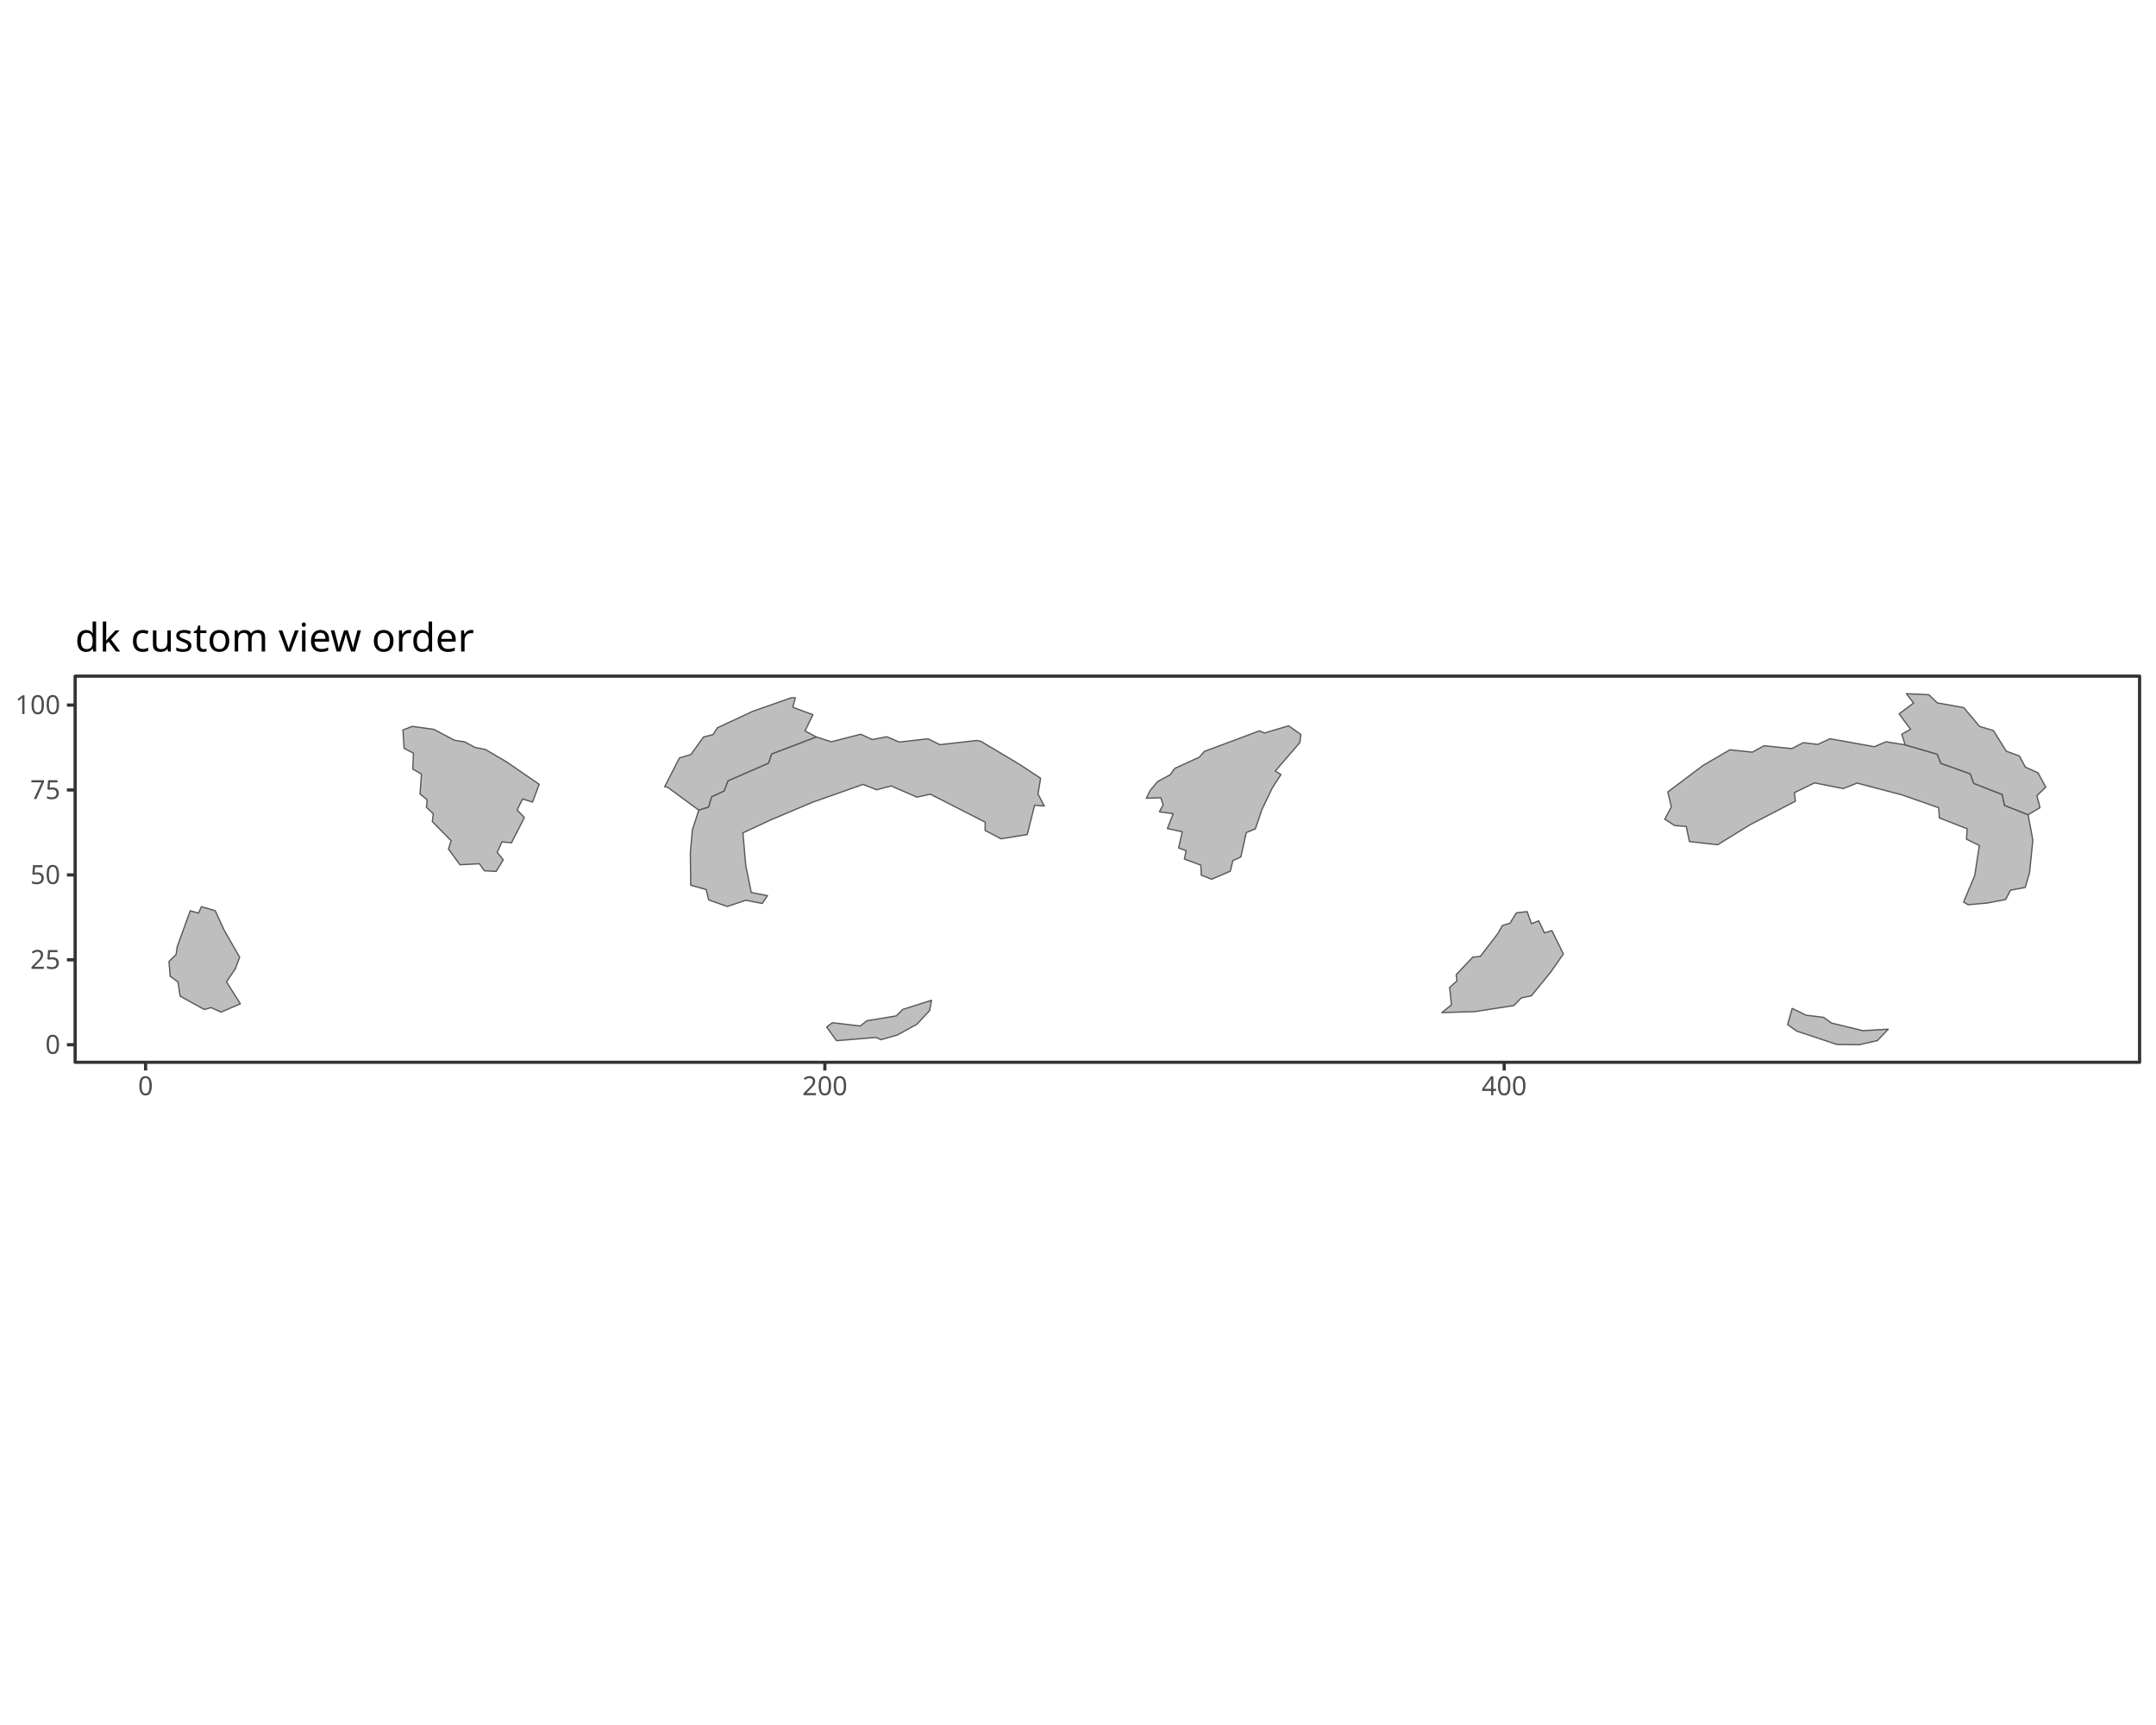
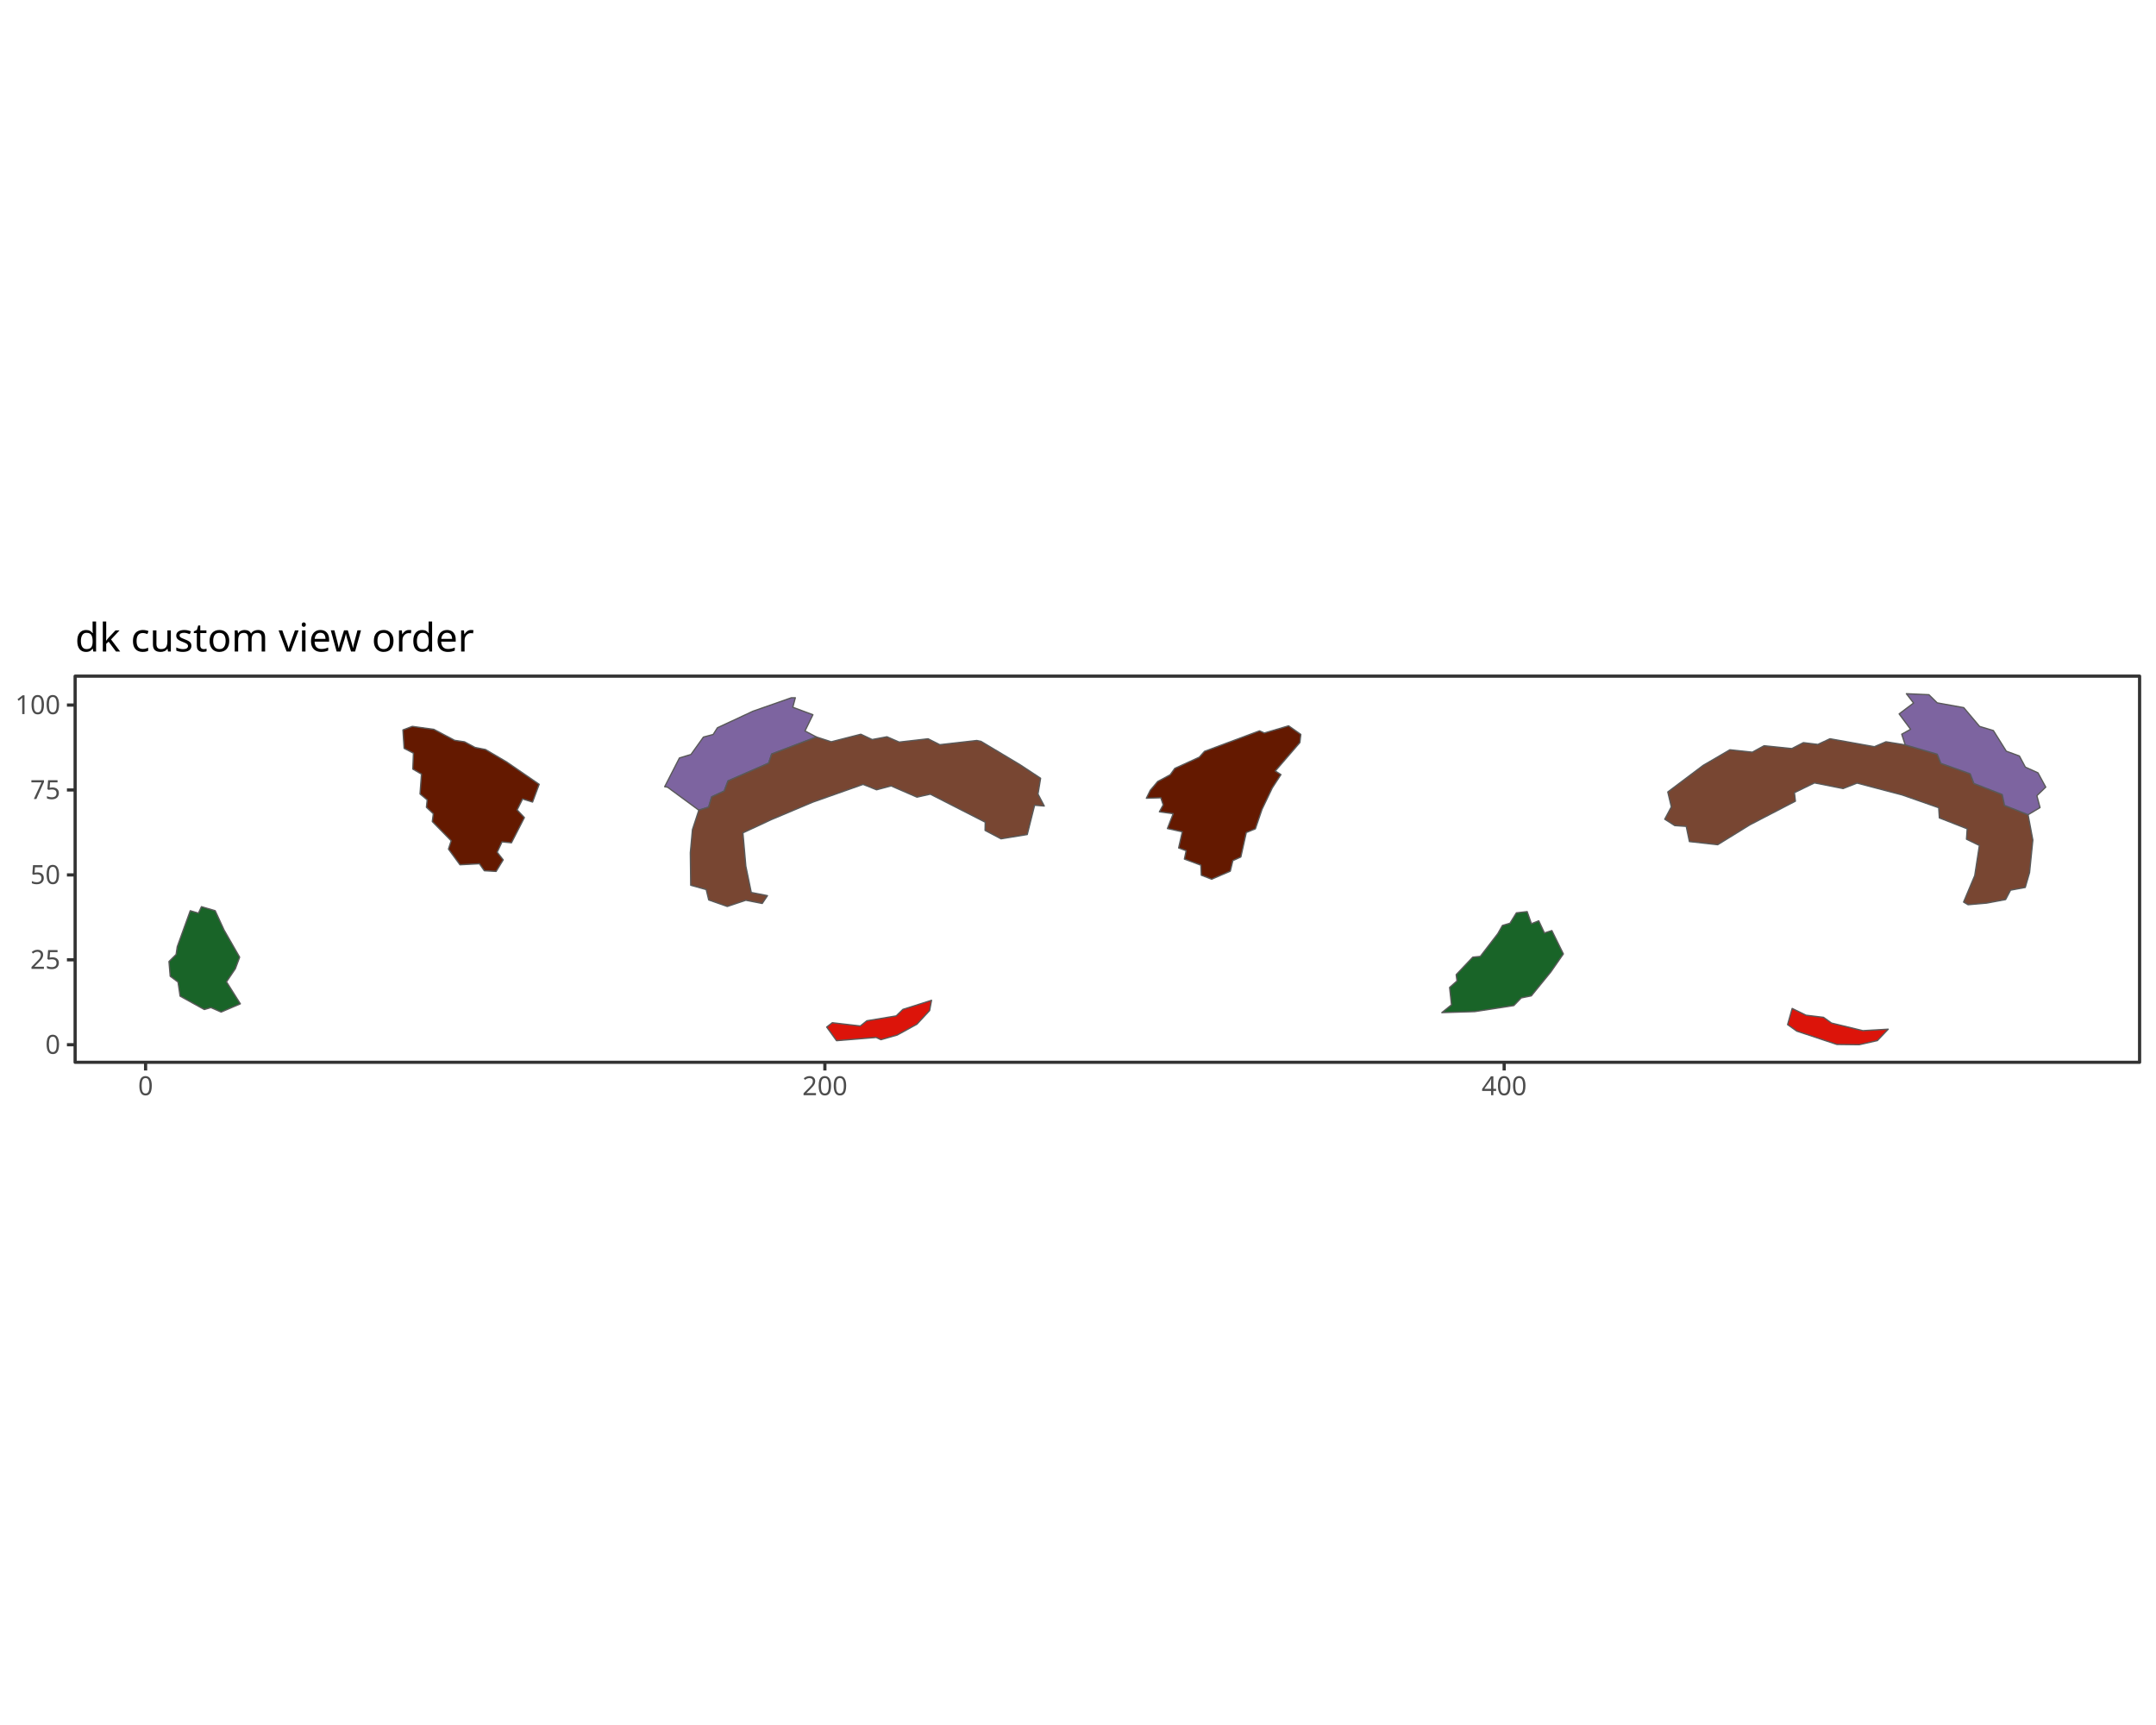
<svg xmlns="http://www.w3.org/2000/svg" class="svglite" data-engine-version="2.0" width="720.00pt" height="576.00pt" viewBox="0 0 720.00 576.00">
  <defs>
    <style type="text/css">
    .svglite line, .svglite polyline, .svglite polygon, .svglite path, .svglite rect, .svglite circle {
      fill: none;
      stroke: #000000;
      stroke-linecap: round;
      stroke-linejoin: round;
      stroke-miterlimit: 10.00;
    }
  </style>
  </defs>
  <rect width="100%" height="100%" style="stroke: none; fill: #FFFFFF;" />
  <defs>
    <clipPath id="cpMC4wMHw3MjAuMDB8MC4wMHw1NzYuMDA=">
      <rect x="0.00" y="0.00" width="720.00" height="576.00" />
    </clipPath>
  </defs>
  <g clip-path="url(#cpMC4wMHw3MjAuMDB8MC4wMHw1NzYuMDA=)">
</g>
  <defs>
    <clipPath id="cpMC4wMHw3MjAuMDB8MjAzLjAwfDM3My4wMA==">
      <rect x="0.00" y="203.00" width="720.00" height="170.01" />
    </clipPath>
  </defs>
  <g clip-path="url(#cpMC4wMHw3MjAuMDB8MjAzLjAwfDM3My4wMA==)">
    <rect x="0.00" y="203.00" width="720.00" height="170.01" style="stroke-width: 1.07; stroke: #FFFFFF; fill: #FFFFFF;" />
  </g>
  <g clip-path="url(#cpMC4wMHw3MjAuMDB8MC4wMHw1NzYuMDA=)">
    <rect x="25.09" y="225.78" width="689.43" height="128.93" style="stroke-width: 1.07; stroke: none; fill: #FFFFFF;" />
-     <path d="M 481.50 338.13 L 484.72 335.52 L 484.10 329.72 L 486.56 327.55 L 486.29 325.45 L 491.84 319.60 L 494.35 319.35 L 500.20 311.74 L 501.74 309.02 L 504.26 308.28 L 506.40 304.81 L 510.00 304.40 L 511.42 308.44 L 513.87 307.47 L 515.77 311.52 L 518.25 310.73 L 522.09 318.53 L 517.89 324.57 L 511.39 332.53 L 508.02 333.22 L 505.55 335.77 L 492.48 337.79 L 481.50 338.13 Z" style="fill-rule: evenodd; fill: #BEBEBE; stroke-width: 0.43; stroke: #595959; stroke-linecap: butt;" />
-     <path d="M 596.97 342.13 L 598.50 336.73 L 603.13 338.99 L 608.97 339.70 L 611.63 341.61 L 622.12 344.15 L 630.58 343.66 L 626.95 347.47 L 620.86 348.85 L 613.44 348.76 L 600.04 344.31 L 596.97 342.13 Z" style="fill-rule: evenodd; fill: #BEBEBE; stroke-width: 0.43; stroke: #595959; stroke-linecap: butt;" />
-     <path d="M 384.13 263.89 L 386.61 260.96 L 390.79 258.70 L 392.33 256.57 L 400.49 252.84 L 402.25 250.88 L 420.63 244.03 L 422.23 244.76 L 430.34 242.36 L 434.41 245.23 L 434.10 247.94 L 425.89 257.45 L 427.77 258.65 L 424.88 263.10 L 421.45 270.26 L 419.24 276.75 L 416.20 278.00 L 414.38 286.16 L 411.71 287.38 L 410.86 290.89 L 404.64 293.58 L 401.17 292.24 L 401.02 288.89 L 395.53 286.85 L 396.12 284.07 L 393.61 283.14 L 394.82 277.75 L 389.86 276.66 L 391.78 271.70 L 387.18 271.07 L 388.44 268.76 L 387.65 266.39 L 382.83 266.54 L 384.13 263.89 Z" style="fill-rule: evenodd; fill: #BEBEBE; stroke-width: 0.43; stroke: #595959; stroke-linecap: butt;" />
-     <path d="M 555.94 273.54 L 558.14 269.42 L 556.96 264.45 L 568.77 255.57 L 577.70 250.36 L 585.20 251.16 L 589.12 249.01 L 598.39 249.96 L 602.24 247.98 L 607.07 248.57 L 611.12 246.68 L 625.96 249.33 L 629.82 247.69 L 636.25 248.72 L 646.94 251.83 L 648.16 254.89 L 657.96 258.38 L 659.18 261.60 L 668.65 265.30 L 669.42 268.92 L 677.28 272.05 L 678.87 280.50 L 677.78 291.34 L 676.34 296.32 L 671.43 297.24 L 669.78 300.37 L 663.46 301.56 L 657.25 302.10 L 655.74 301.21 L 659.47 292.34 L 661.01 282.31 L 656.71 280.21 L 656.95 276.75 L 647.65 273.10 L 647.43 269.71 L 635.16 265.42 L 620.16 261.48 L 615.51 263.31 L 605.94 261.42 L 599.25 264.68 L 599.58 267.52 L 584.43 275.39 L 573.63 282.06 L 564.18 281.01 L 563.12 275.94 L 559.29 275.68 L 555.94 273.54 Z" style="fill-rule: evenodd; fill: #BEBEBE; stroke-width: 0.43; stroke: #595959; stroke-linecap: butt;" />
-     <path d="M 636.64 231.64 L 644.16 231.97 L 646.93 234.69 L 655.80 236.29 L 661.09 242.56 L 665.69 243.94 L 670.01 250.83 L 674.38 252.43 L 676.37 256.15 L 680.59 258.06 L 683.18 262.83 L 680.22 265.69 L 681.27 269.66 L 677.28 272.05 L 669.42 268.92 L 668.65 265.30 L 659.18 261.60 L 657.96 258.38 L 648.16 254.89 L 646.94 251.83 L 636.25 248.72 L 635.09 245.16 L 638.04 243.52 L 634.22 238.38 L 639.04 234.75 L 636.64 231.64 Z" style="fill-rule: evenodd; fill: #BEBEBE; stroke-width: 0.43; stroke: #595959; stroke-linecap: butt;" />
-     <path d="M 56.43 321.06 L 58.81 318.71 L 59.19 316.12 L 63.54 304.10 L 66.27 304.91 L 67.28 302.75 L 71.87 304.10 L 74.82 310.53 L 80.03 319.62 L 78.60 323.47 L 75.64 327.84 L 80.27 335.19 L 73.85 337.94 L 70.44 336.45 L 68.23 337.09 L 60.14 332.62 L 59.45 327.92 L 56.84 325.98 L 56.43 321.06 Z" style="fill-rule: evenodd; fill: #BEBEBE; stroke-width: 0.43; stroke: #595959; stroke-linecap: butt;" />
-     <path d="M 277.94 341.50 L 287.32 342.59 L 289.48 340.85 L 299.28 339.22 L 301.53 337.04 L 311.09 334.01 L 310.45 337.44 L 306.21 342.00 L 299.64 345.61 L 294.18 347.17 L 292.61 346.42 L 279.36 347.50 L 276.07 342.95 L 277.94 341.50 Z" style="fill-rule: evenodd; fill: #BEBEBE; stroke-width: 0.43; stroke: #595959; stroke-linecap: butt;" />
-     <path d="M 137.69 242.55 L 144.87 243.53 L 151.81 247.20 L 155.14 247.70 L 158.64 249.58 L 162.12 250.27 L 169.19 254.42 L 180.06 261.89 L 177.85 267.82 L 174.52 266.79 L 172.70 270.44 L 175.12 273.00 L 170.80 281.42 L 167.65 281.11 L 166.04 284.57 L 168.05 287.12 L 165.68 290.98 L 161.75 290.76 L 160.10 288.42 L 153.61 288.76 L 149.76 283.52 L 150.67 280.75 L 144.37 274.33 L 144.71 271.72 L 142.40 269.56 L 142.66 267.09 L 140.27 265.11 L 140.75 258.48 L 137.86 256.81 L 138.07 251.50 L 134.95 249.88 L 134.56 243.74 L 137.69 242.55 Z" style="fill-rule: evenodd; fill: #BEBEBE; stroke-width: 0.43; stroke: #595959; stroke-linecap: butt;" />
-     <path d="M 221.97 262.69 L 226.90 253.09 L 230.75 251.93 L 234.91 246.12 L 238.16 245.25 L 239.59 243.01 L 251.44 237.49 L 264.25 233.00 L 265.60 232.99 L 264.75 236.16 L 271.47 238.66 L 268.82 244.08 L 272.65 246.09 L 257.71 251.78 L 256.69 254.83 L 243.13 260.75 L 241.85 264.14 L 237.66 266.08 L 236.65 269.52 L 233.37 270.53 L 222.93 262.86 L 221.97 262.69 Z" style="fill-rule: evenodd; fill: #BEBEBE; stroke-width: 0.43; stroke: #595959; stroke-linecap: butt;" />
-     <path d="M 233.37 270.53 L 236.65 269.52 L 237.66 266.08 L 241.85 264.14 L 243.13 260.75 L 256.69 254.83 L 257.71 251.78 L 272.65 246.09 L 277.60 247.69 L 287.47 245.17 L 291.26 246.94 L 296.20 246.02 L 300.29 247.79 L 309.94 246.69 L 313.85 248.66 L 326.19 247.26 L 327.60 247.55 L 340.54 255.28 L 347.51 259.87 L 346.64 265.14 L 348.74 269.14 L 345.51 268.88 L 343.05 278.66 L 334.29 280.09 L 328.97 277.28 L 329.02 274.54 L 310.68 265.18 L 306.22 266.18 L 297.59 262.43 L 292.73 263.72 L 288.23 261.92 L 271.43 267.85 L 257.50 273.72 L 248.10 278.10 L 249.07 289.20 L 250.89 298.01 L 256.30 299.07 L 254.55 301.68 L 249.07 300.61 L 242.88 302.68 L 236.68 300.50 L 235.84 297.04 L 230.67 295.59 L 230.54 284.74 L 231.24 277.02 L 233.37 270.53 Z" style="fill-rule: evenodd; fill: #BEBEBE; stroke-width: 0.43; stroke: #595959; stroke-linecap: butt;" />
+     <path d="M 481.50 338.13 L 484.72 335.52 L 484.10 329.72 L 486.56 327.55 L 486.29 325.45 L 491.84 319.60 L 494.35 319.35 L 500.20 311.74 L 501.74 309.02 L 504.26 308.28 L 506.40 304.81 L 510.00 304.40 L 511.42 308.44 L 513.87 307.47 L 515.77 311.52 L 518.25 310.73 L 522.09 318.53 L 517.89 324.57 L 511.39 332.53 L 508.02 333.22 L 505.55 335.77 L 492.48 337.79 L 481.50 338.13 Z" style="fill-rule: evenodd; fill: #196428; stroke-width: 0.43; stroke: #595959; stroke-linecap: butt;" />
+     <path d="M 596.97 342.13 L 598.50 336.73 L 603.13 338.99 L 608.97 339.70 L 611.63 341.61 L 622.12 344.15 L 630.58 343.66 L 626.95 347.47 L 620.86 348.85 L 613.44 348.76 L 600.04 344.31 L 596.97 342.13 Z" style="fill-rule: evenodd; fill: #DC140A; stroke-width: 0.43; stroke: #595959; stroke-linecap: butt;" />
+     <path d="M 384.13 263.89 L 386.61 260.96 L 390.79 258.70 L 392.33 256.57 L 400.49 252.84 L 402.25 250.88 L 420.63 244.03 L 422.23 244.76 L 430.34 242.36 L 434.41 245.23 L 434.10 247.94 L 425.89 257.45 L 427.77 258.65 L 424.88 263.10 L 421.45 270.26 L 419.24 276.75 L 416.20 278.00 L 414.38 286.16 L 411.71 287.38 L 410.86 290.89 L 404.64 293.58 L 401.17 292.24 L 401.02 288.89 L 395.53 286.85 L 396.12 284.07 L 393.61 283.14 L 394.82 277.75 L 389.86 276.66 L 391.78 271.70 L 387.18 271.07 L 388.44 268.76 L 387.65 266.39 L 382.83 266.54 L 384.13 263.89 Z" style="fill-rule: evenodd; fill: #641900; stroke-width: 0.43; stroke: #595959; stroke-linecap: butt;" />
+     <path d="M 555.94 273.54 L 558.14 269.42 L 556.96 264.45 L 568.77 255.57 L 577.70 250.36 L 585.20 251.16 L 589.12 249.01 L 598.39 249.96 L 602.24 247.98 L 607.07 248.57 L 611.12 246.68 L 625.96 249.33 L 629.82 247.69 L 636.25 248.72 L 646.94 251.83 L 648.16 254.89 L 657.96 258.38 L 659.18 261.60 L 668.65 265.30 L 669.42 268.92 L 677.28 272.05 L 678.87 280.50 L 677.78 291.34 L 676.34 296.32 L 671.43 297.24 L 669.78 300.37 L 663.46 301.56 L 657.25 302.10 L 655.74 301.21 L 659.47 292.34 L 661.01 282.31 L 656.71 280.21 L 656.95 276.75 L 647.65 273.10 L 647.43 269.71 L 635.16 265.42 L 620.16 261.48 L 615.51 263.31 L 605.94 261.42 L 599.25 264.68 L 599.58 267.52 L 584.43 275.39 L 573.63 282.06 L 564.18 281.01 L 563.12 275.94 L 559.29 275.68 L 555.94 273.54 Z" style="fill-rule: evenodd; fill: #784632; stroke-width: 0.43; stroke: #595959; stroke-linecap: butt;" />
+     <path d="M 636.64 231.64 L 644.16 231.97 L 646.93 234.69 L 655.80 236.29 L 661.09 242.56 L 665.69 243.94 L 670.01 250.83 L 674.38 252.43 L 676.37 256.15 L 680.59 258.06 L 683.18 262.83 L 680.22 265.69 L 681.27 269.66 L 677.28 272.05 L 669.42 268.92 L 668.65 265.30 L 659.18 261.60 L 657.96 258.38 L 648.16 254.89 L 646.94 251.83 L 636.25 248.72 L 635.09 245.16 L 638.04 243.52 L 634.22 238.38 L 639.04 234.75 L 636.64 231.64 Z" style="fill-rule: evenodd; fill: #7D64A0; stroke-width: 0.43; stroke: #595959; stroke-linecap: butt;" />
+     <path d="M 56.43 321.06 L 58.81 318.71 L 59.19 316.12 L 63.54 304.10 L 66.27 304.91 L 67.28 302.75 L 71.87 304.10 L 74.82 310.53 L 80.03 319.62 L 78.60 323.47 L 75.64 327.84 L 80.27 335.19 L 73.85 337.94 L 70.44 336.45 L 68.23 337.09 L 60.14 332.62 L 59.45 327.92 L 56.84 325.98 L 56.43 321.06 Z" style="fill-rule: evenodd; fill: #196428; stroke-width: 0.43; stroke: #595959; stroke-linecap: butt;" />
+     <path d="M 277.94 341.50 L 287.32 342.59 L 289.48 340.85 L 299.28 339.22 L 301.53 337.04 L 311.09 334.01 L 310.45 337.44 L 306.21 342.00 L 299.64 345.61 L 294.18 347.17 L 292.61 346.42 L 279.36 347.50 L 276.07 342.95 L 277.94 341.50 Z" style="fill-rule: evenodd; fill: #DC140A; stroke-width: 0.43; stroke: #595959; stroke-linecap: butt;" />
+     <path d="M 137.69 242.55 L 144.87 243.53 L 151.81 247.20 L 155.14 247.70 L 158.64 249.58 L 162.12 250.27 L 169.19 254.42 L 180.06 261.89 L 177.85 267.82 L 174.52 266.79 L 172.70 270.44 L 175.12 273.00 L 170.80 281.42 L 167.65 281.11 L 166.04 284.57 L 168.05 287.12 L 165.68 290.98 L 161.75 290.76 L 160.10 288.42 L 153.61 288.76 L 149.76 283.52 L 150.67 280.75 L 144.37 274.33 L 144.71 271.72 L 142.40 269.56 L 142.66 267.09 L 140.27 265.11 L 140.75 258.48 L 137.86 256.81 L 138.07 251.50 L 134.95 249.88 L 134.56 243.74 L 137.69 242.55 Z" style="fill-rule: evenodd; fill: #641900; stroke-width: 0.43; stroke: #595959; stroke-linecap: butt;" />
+     <path d="M 221.97 262.69 L 226.90 253.09 L 230.75 251.93 L 234.91 246.12 L 238.16 245.25 L 239.59 243.01 L 251.44 237.49 L 264.25 233.00 L 265.60 232.99 L 264.75 236.16 L 271.47 238.66 L 268.82 244.08 L 272.65 246.09 L 257.71 251.78 L 256.69 254.83 L 243.13 260.75 L 241.85 264.14 L 237.66 266.08 L 236.65 269.52 L 233.37 270.53 L 222.93 262.86 L 221.97 262.69 Z" style="fill-rule: evenodd; fill: #7D64A0; stroke-width: 0.43; stroke: #595959; stroke-linecap: butt;" />
+     <path d="M 233.37 270.53 L 236.65 269.52 L 237.66 266.08 L 241.85 264.14 L 243.13 260.75 L 256.69 254.83 L 257.71 251.78 L 272.65 246.09 L 277.60 247.69 L 287.47 245.17 L 291.26 246.94 L 296.20 246.02 L 300.29 247.79 L 309.94 246.69 L 313.85 248.66 L 326.19 247.26 L 327.60 247.55 L 340.54 255.28 L 347.51 259.87 L 346.64 265.14 L 348.74 269.14 L 345.51 268.88 L 343.05 278.66 L 334.29 280.09 L 328.97 277.28 L 329.02 274.54 L 310.68 265.18 L 306.22 266.18 L 297.59 262.43 L 292.73 263.72 L 288.23 261.92 L 271.43 267.85 L 257.50 273.72 L 248.10 278.10 L 249.07 289.20 L 250.89 298.01 L 256.30 299.07 L 254.55 301.68 L 249.07 300.61 L 242.88 302.68 L 236.68 300.50 L 235.84 297.04 L 230.67 295.59 L 230.54 284.74 L 231.24 277.02 L 233.37 270.53 Z" style="fill-rule: evenodd; fill: #784632; stroke-width: 0.43; stroke: #595959; stroke-linecap: butt;" />
    <rect x="25.09" y="225.78" width="689.43" height="128.93" style="stroke-width: 1.07; stroke: #333333;" />
    <text x="20.16" y="351.88" text-anchor="end" style="font-size: 8.80px; fill: #4D4D4D; font-family: sans;" textLength="4.89px" lengthAdjust="spacingAndGlyphs">0</text>
    <text x="20.16" y="323.52" text-anchor="end" style="font-size: 8.80px; fill: #4D4D4D; font-family: sans;" textLength="9.79px" lengthAdjust="spacingAndGlyphs">25</text>
    <text x="20.16" y="295.17" text-anchor="end" style="font-size: 8.80px; fill: #4D4D4D; font-family: sans;" textLength="9.79px" lengthAdjust="spacingAndGlyphs">50</text>
    <text x="20.16" y="266.81" text-anchor="end" style="font-size: 8.80px; fill: #4D4D4D; font-family: sans;" textLength="9.79px" lengthAdjust="spacingAndGlyphs">75</text>
    <text x="20.16" y="238.45" text-anchor="end" style="font-size: 8.80px; fill: #4D4D4D; font-family: sans;" textLength="14.68px" lengthAdjust="spacingAndGlyphs">100</text>
    <polyline points="22.35,348.85 25.09,348.85 " style="stroke-width: 1.07; stroke: #333333; stroke-linecap: butt;" />
    <polyline points="22.35,320.49 25.09,320.49 " style="stroke-width: 1.07; stroke: #333333; stroke-linecap: butt;" />
    <polyline points="22.35,292.14 25.09,292.14 " style="stroke-width: 1.07; stroke: #333333; stroke-linecap: butt;" />
    <polyline points="22.35,263.78 25.09,263.78 " style="stroke-width: 1.07; stroke: #333333; stroke-linecap: butt;" />
    <polyline points="22.35,235.43 25.09,235.43 " style="stroke-width: 1.07; stroke: #333333; stroke-linecap: butt;" />
    <polyline points="48.62,357.45 48.62,354.71 " style="stroke-width: 1.07; stroke: #333333; stroke-linecap: butt;" />
    <polyline points="275.47,357.45 275.47,354.71 " style="stroke-width: 1.07; stroke: #333333; stroke-linecap: butt;" />
    <polyline points="502.32,357.45 502.32,354.71 " style="stroke-width: 1.07; stroke: #333333; stroke-linecap: butt;" />
    <text x="48.62" y="365.70" text-anchor="middle" style="font-size: 8.80px; fill: #4D4D4D; font-family: sans;" textLength="4.89px" lengthAdjust="spacingAndGlyphs">0</text>
    <text x="275.47" y="365.70" text-anchor="middle" style="font-size: 8.80px; fill: #4D4D4D; font-family: sans;" textLength="14.68px" lengthAdjust="spacingAndGlyphs">200</text>
    <text x="502.32" y="365.70" text-anchor="middle" style="font-size: 8.80px; fill: #4D4D4D; font-family: sans;" textLength="14.68px" lengthAdjust="spacingAndGlyphs">400</text>
    <text x="25.09" y="217.56" style="font-size: 13.20px; font-family: sans;" textLength="124.74px" lengthAdjust="spacingAndGlyphs">dk custom view order</text>
  </g>
</svg>
